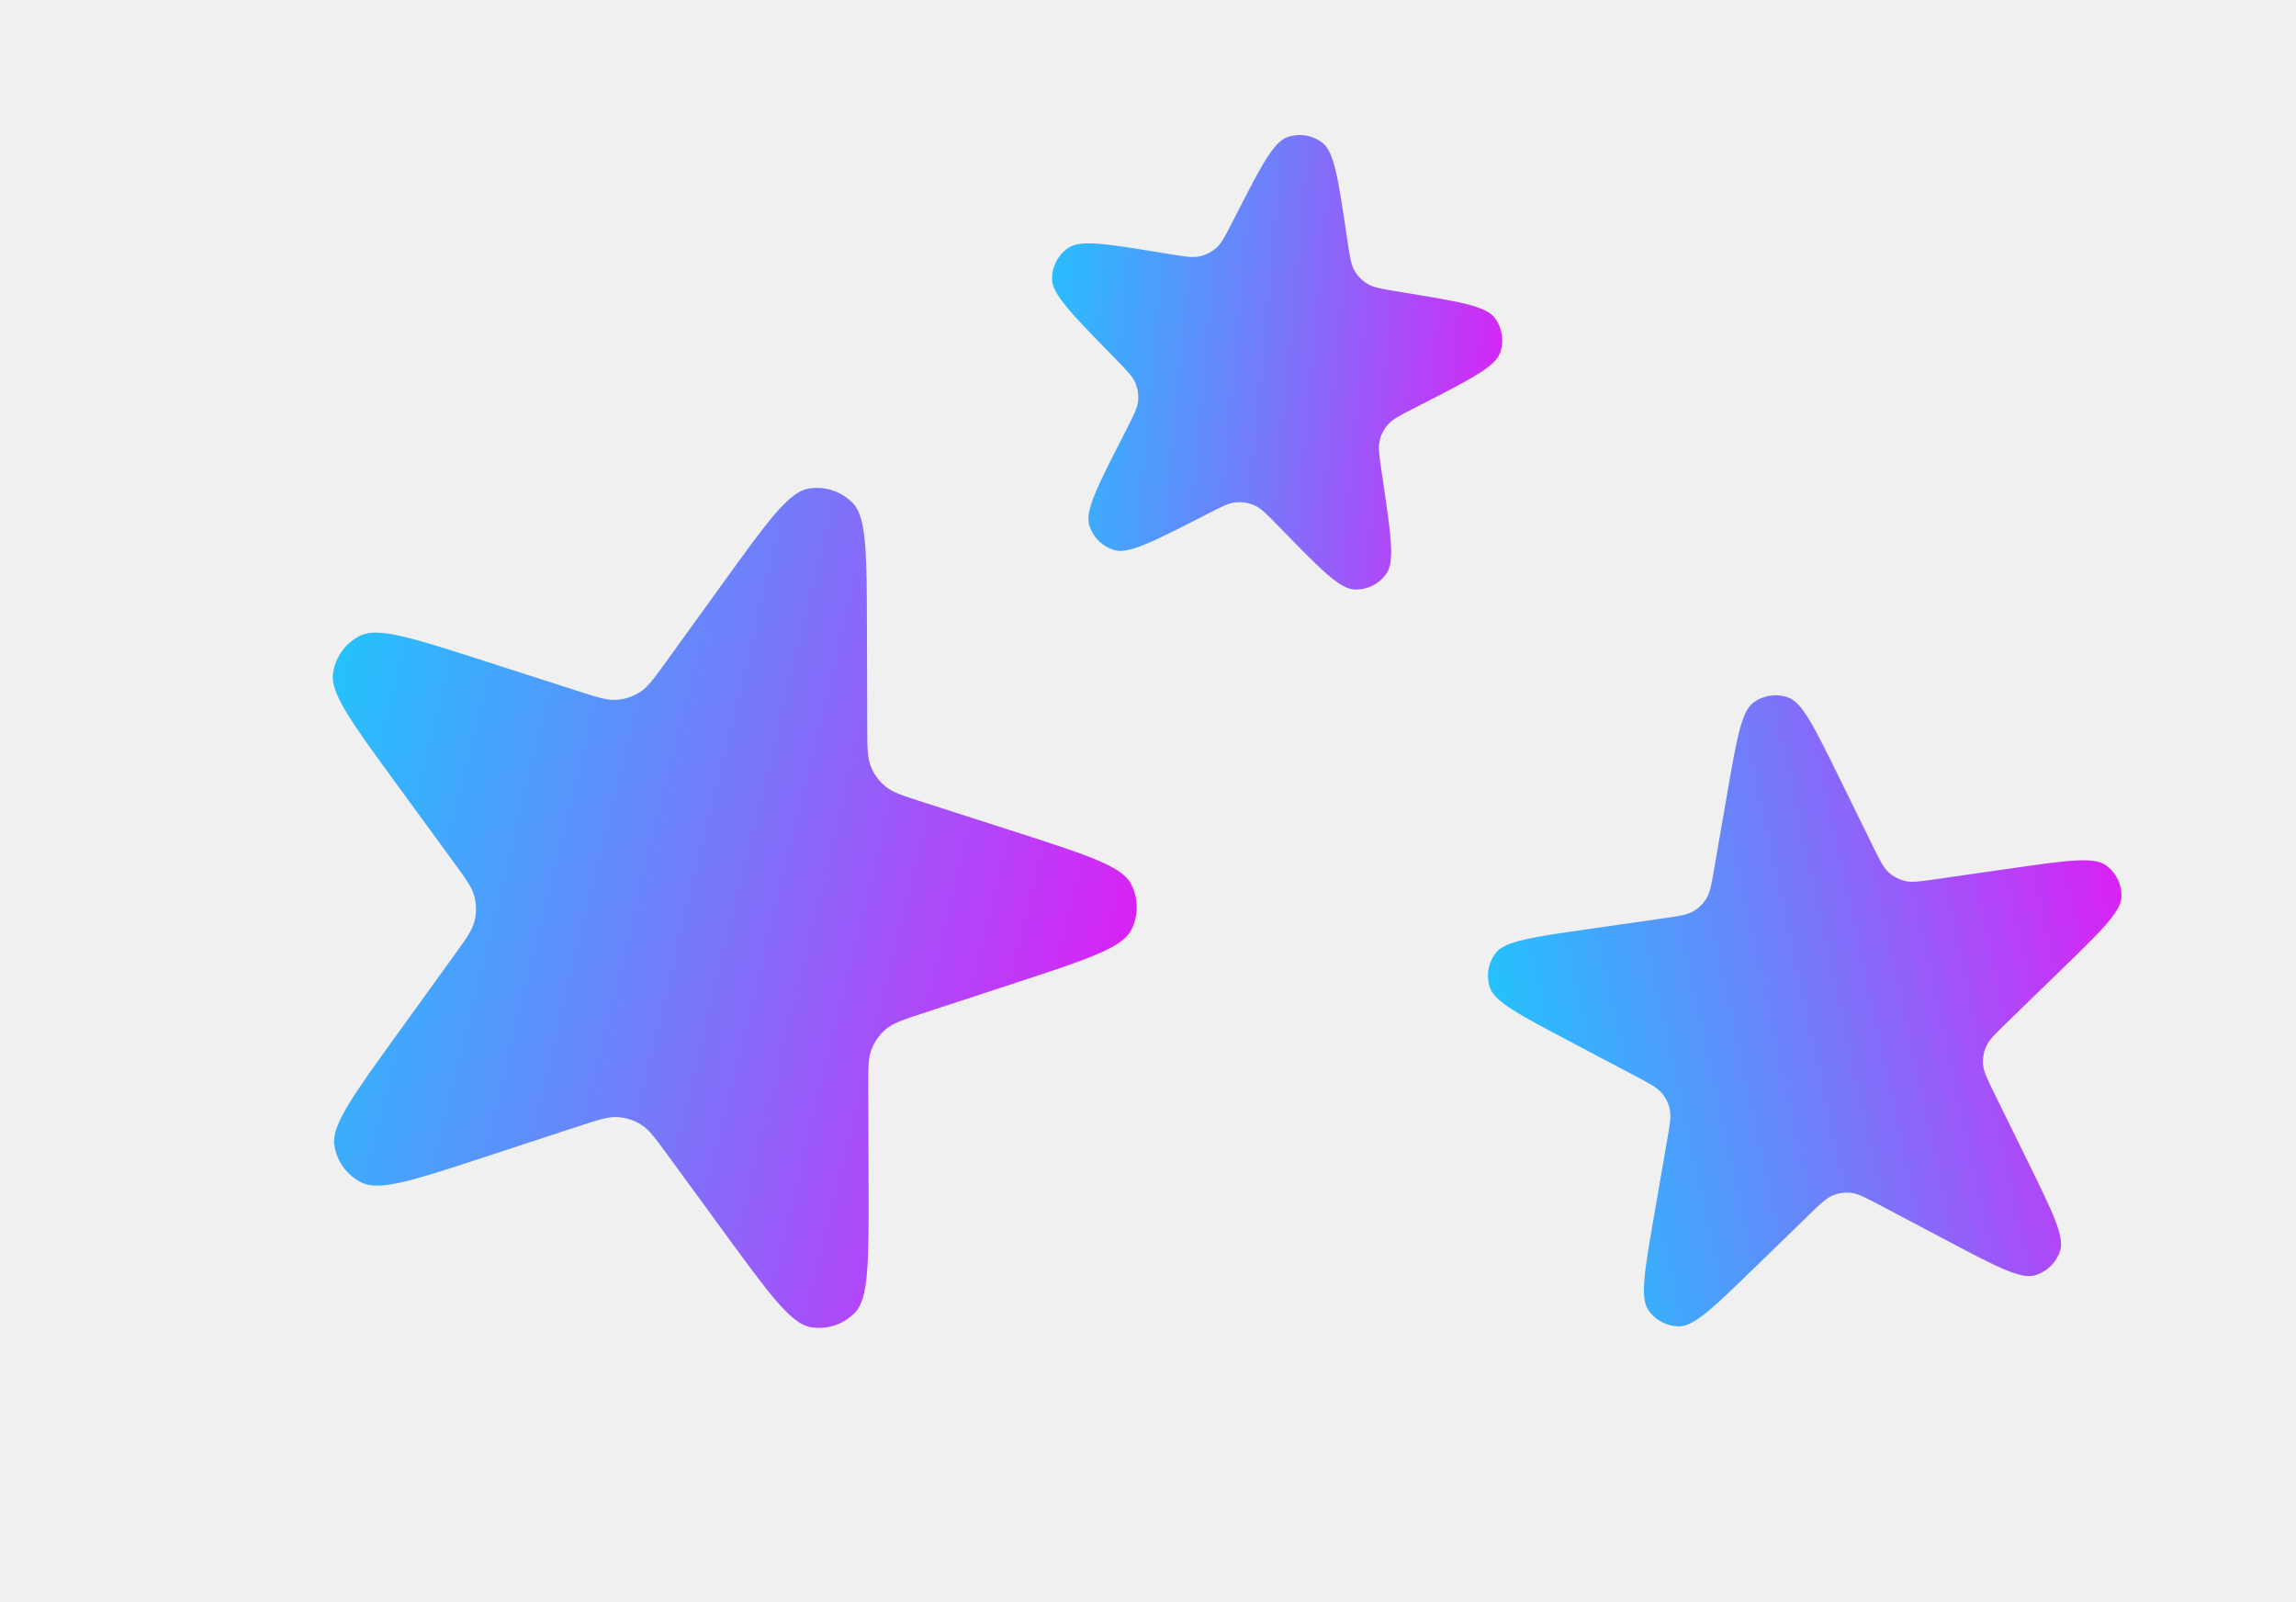
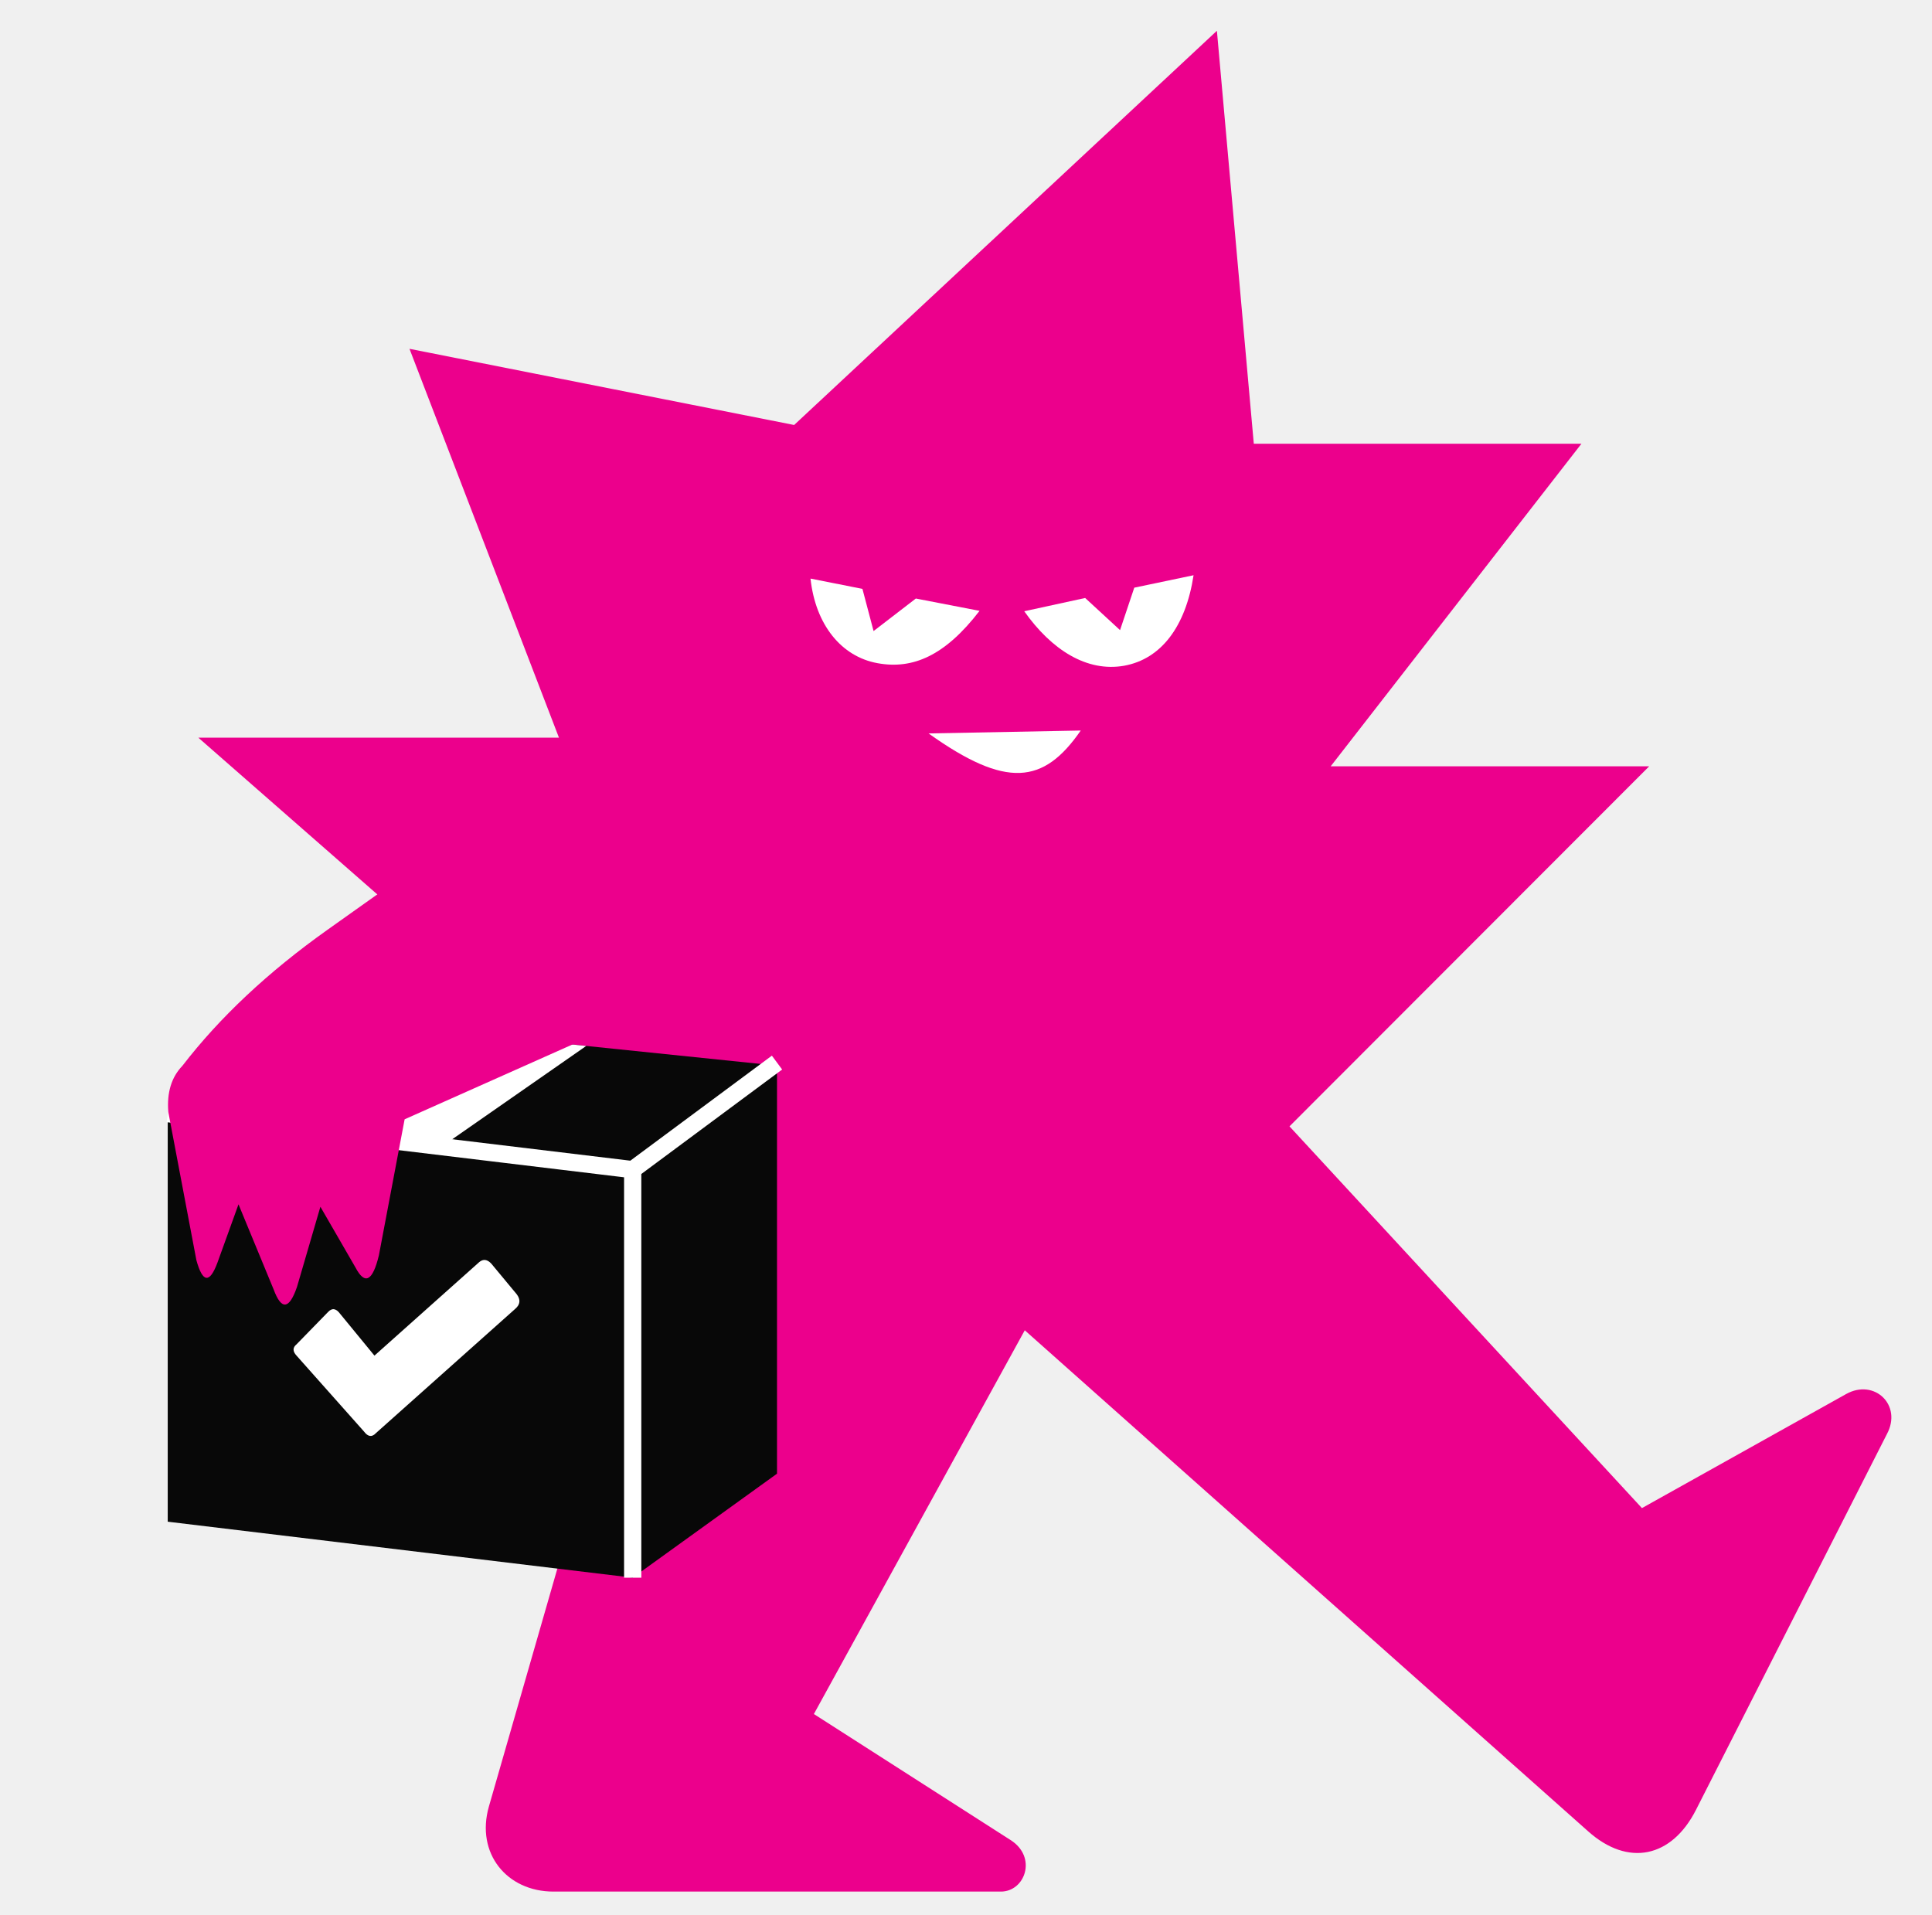
- <svg xmlns="http://www.w3.org/2000/svg" width="185" height="129" viewBox="0 0 185 129" fill="none">
-   <path d="M58.267 46.951C61.768 42.103 63.519 39.679 65.074 39.378C66.418 39.118 67.802 39.563 68.743 40.559C69.83 41.71 69.838 44.7 69.855 50.68L69.878 58.529C69.882 60.2 69.885 61.035 70.168 61.744C70.417 62.37 70.821 62.922 71.341 63.35C71.931 63.835 72.726 64.091 74.317 64.603L81.788 67.007C87.481 68.839 90.327 69.755 91.094 71.141C91.757 72.339 91.761 73.793 91.105 74.995C90.346 76.385 87.505 77.317 81.823 79.181L74.365 81.627C72.777 82.148 71.984 82.409 71.397 82.897C70.879 83.328 70.478 83.882 70.232 84.51C69.953 85.22 69.956 86.055 69.96 87.727L69.983 95.575C69.999 101.555 70.008 104.545 68.927 105.703C67.993 106.704 66.611 107.157 65.265 106.904C63.709 106.612 61.944 104.198 58.416 99.37L53.784 93.033C52.798 91.684 52.305 91.009 51.66 90.602C51.09 90.243 50.438 90.033 49.766 89.993C49.004 89.947 48.21 90.207 46.622 90.728L39.165 93.175C33.483 95.039 30.641 95.971 29.206 95.301C27.966 94.721 27.108 93.547 26.932 92.189C26.729 90.619 28.48 88.195 31.981 83.347L36.577 76.984C37.555 75.629 38.044 74.952 38.232 74.212C38.398 73.559 38.396 72.875 38.226 72.223C38.035 71.484 37.541 70.809 36.555 69.46L31.924 63.124C28.395 58.296 26.631 55.882 26.825 54.31C26.993 52.951 27.844 51.772 29.082 51.185C30.513 50.507 33.359 51.423 39.052 53.255L46.523 55.659C48.114 56.171 48.909 56.427 49.67 56.377C50.343 56.333 50.993 56.119 51.561 55.757C52.204 55.346 52.693 54.669 53.672 53.314L58.267 46.951Z" fill="url(#paint0_linear_268_15417)" />
-   <path d="M139.164 63.959C139.93 59.539 140.313 57.33 141.262 56.615C142.083 55.998 143.162 55.843 144.124 56.205C145.235 56.623 146.224 58.636 148.202 62.661L150.925 68.203C151.477 69.327 151.754 69.89 152.178 70.275C152.552 70.614 153.006 70.854 153.497 70.971C154.054 71.104 154.674 71.015 155.915 70.837L162.026 69.96C166.466 69.323 168.685 69.004 169.658 69.686C170.499 70.275 170.98 71.254 170.933 72.28C170.878 73.467 169.27 75.029 166.052 78.154L161.624 82.456C160.725 83.329 160.275 83.766 160.04 84.288C159.833 84.749 159.745 85.254 159.786 85.758C159.831 86.329 160.107 86.891 160.66 88.016L163.383 93.557C165.361 97.582 166.35 99.595 166.002 100.731C165.701 101.713 164.919 102.473 163.928 102.745C162.783 103.06 160.8 102.013 156.834 99.919L151.374 97.036C150.266 96.451 149.712 96.158 149.143 96.096C148.64 96.041 148.132 96.114 147.666 96.308C147.137 96.528 146.688 96.964 145.789 97.838L141.36 102.139C138.143 105.264 136.534 106.827 135.347 106.847C134.32 106.864 133.355 106.355 132.791 105.498C132.137 104.506 132.52 102.296 133.286 97.877L134.34 91.793C134.554 90.558 134.661 89.941 134.545 89.381C134.442 88.886 134.215 88.425 133.887 88.042C133.514 87.607 132.96 87.314 131.852 86.729L126.392 83.847C122.426 81.752 120.443 80.706 120.057 79.582C119.723 78.611 119.909 77.537 120.55 76.734C121.292 75.806 123.512 75.488 127.951 74.85L134.063 73.973C135.303 73.795 135.924 73.706 136.42 73.422C136.859 73.171 137.227 72.814 137.491 72.382C137.789 71.894 137.896 71.277 138.11 70.042L139.164 63.959Z" fill="url(#paint1_linear_268_15417)" />
-   <path d="M99.488 17.522C101.556 13.475 102.59 11.451 103.713 11.052C104.684 10.706 105.765 10.884 106.575 11.521C107.512 12.259 107.845 14.507 108.511 19.003L108.575 19.439C108.76 20.685 108.852 21.307 109.14 21.804C109.394 22.243 109.756 22.61 110.19 22.871C110.683 23.167 111.304 23.269 112.546 23.473L113.127 23.568C117.506 24.287 119.696 24.646 120.418 25.584C121.043 26.395 121.211 27.469 120.864 28.433C120.462 29.546 118.487 30.557 114.537 32.578L113.87 32.919C112.767 33.483 112.216 33.766 111.84 34.19C111.509 34.565 111.276 35.017 111.164 35.505C111.036 36.057 111.127 36.67 111.309 37.895L111.405 38.545C112.065 43 112.395 45.228 111.716 46.204C111.128 47.048 110.15 47.533 109.123 47.488C107.934 47.436 106.363 45.824 103.219 42.598L102.94 42.312C102.053 41.402 101.609 40.946 101.08 40.712C100.612 40.505 100.1 40.421 99.591 40.468C99.014 40.52 98.448 40.81 97.316 41.389L96.96 41.571C92.951 43.623 90.946 44.648 89.804 44.318C88.816 44.032 88.044 43.26 87.757 42.272C87.426 41.13 88.451 39.125 90.5 35.114L90.798 34.529C91.362 33.426 91.644 32.874 91.7 32.31C91.749 31.812 91.673 31.31 91.479 30.849C91.259 30.326 90.826 29.883 89.962 28.995L89.439 28.459C86.342 25.282 84.794 23.693 84.769 22.509C84.748 21.485 85.25 20.521 86.102 19.953C87.086 19.295 89.275 19.654 93.654 20.373L94.235 20.468C95.478 20.672 96.099 20.774 96.66 20.651C97.155 20.542 97.615 20.31 97.996 19.976C98.428 19.597 98.714 19.036 99.287 17.915L99.488 17.522Z" fill="url(#paint2_linear_268_15417)" />
-   <defs>
-     <linearGradient id="paint0_linear_268_15417" x1="0.468" y1="101.776" x2="92.508" y2="124.264" gradientUnits="userSpaceOnUse">
-       <stop stop-color="#01E0FF" />
-       <stop offset="0.51" stop-color="#7778FA" />
-       <stop offset="1" stop-color="#FF01F5" />
-     </linearGradient>
-     <linearGradient id="paint1_linear_268_15417" x1="117.953" y1="120.76" x2="188.216" y2="105.472" gradientUnits="userSpaceOnUse">
-       <stop stop-color="#01E0FF" />
-       <stop offset="0.51" stop-color="#7778FA" />
-       <stop offset="1" stop-color="#FF01F5" />
-     </linearGradient>
-     <linearGradient id="paint2_linear_268_15417" x1="72.477" y1="51.537" x2="127.236" y2="56.592" gradientUnits="userSpaceOnUse">
-       <stop stop-color="#01E0FF" />
-       <stop offset="0.51" stop-color="#7778FA" />
-       <stop offset="1" stop-color="#FF01F5" />
-     </linearGradient>
-   </defs>
+ <svg xmlns="http://www.w3.org/2000/svg" width="112" height="111" viewBox="0 0 112 111" fill="none">
+   <path d="M70.545 1.785L72.684 25.724H91.677L77.141 44.423H95.605L74.753 65.296L95.185 87.426L107.023 80.813C108.656 79.904 110.289 81.449 109.387 83.133L98.312 104.93C96.912 107.678 94.392 108.252 92.05 106.149L59.407 77.118L47.181 99.364L58.583 106.669C60.146 107.662 59.423 109.657 58.023 109.657H32.084C29.385 109.657 27.565 107.445 28.343 104.72L37.964 71.288L28.576 57.72L11.496 42.762H32.403L23.738 20.221L46.037 24.637L70.545 1.785Z" fill="#EC008C" />
+   <path d="M9.723 64.559L18.088 58.993L45.044 61.776V85.431L36.678 91.46L9.723 88.214V64.559Z" fill="#080808" />
+   <path d="M9.723 64.559L36.678 67.806M36.678 67.806L45.044 61.599M36.678 67.806V91.461" stroke="white" stroke-linejoin="round" />
+   <path d="M20.227 65.811L28.592 60.078L33.983 60.635L25.618 66.46L20.227 65.811Z" fill="white" />
+   <path d="M17.191 77.932L19.015 76.061C19.247 75.811 19.478 75.843 19.71 76.154L21.707 78.587L27.786 73.161C28.017 72.974 28.249 73.005 28.481 73.254L29.957 75.032C30.189 75.344 30.16 75.624 29.87 75.874L21.794 83.078C21.562 83.328 21.331 83.296 21.099 82.984L17.191 78.587C16.96 78.338 16.96 78.119 17.191 77.932Z" fill="white" />
+   <path d="M46.262 46.58L34.308 45.172C32.499 44.984 30.826 45.454 29.289 46.58L18.981 53.903C15.544 56.344 12.741 58.973 10.571 61.789C9.938 62.446 9.667 63.338 9.757 64.465L11.385 73.055C11.747 74.369 12.153 74.416 12.606 73.196L13.826 69.816L15.861 74.745C16.313 75.965 16.765 75.918 17.217 74.604L18.574 69.957L20.608 73.478C21.151 74.51 21.603 74.275 21.965 72.773L23.457 64.887L35.471 59.532H44.602L46.262 46.58Z" fill="#EC008C" />
+   <path d="M46.986 33.541L49.996 34.138L50.642 36.583L53.092 34.697L56.786 35.411C54.787 38.012 52.921 38.819 50.875 38.446C48.767 38.066 47.274 36.211 46.986 33.541Z" fill="white" />
+   <path d="M59.377 35.435L62.908 34.666L64.93 36.529L65.755 34.068L69.192 33.347C68.741 36.312 67.318 38.206 65.164 38.594C63.001 38.974 60.956 37.67 59.377 35.435Z" fill="white" />
+   <path d="M53.831 42.518L62.652 42.349C60.498 45.469 58.331 45.727 53.831 42.518Z" fill="white" />
</svg>
